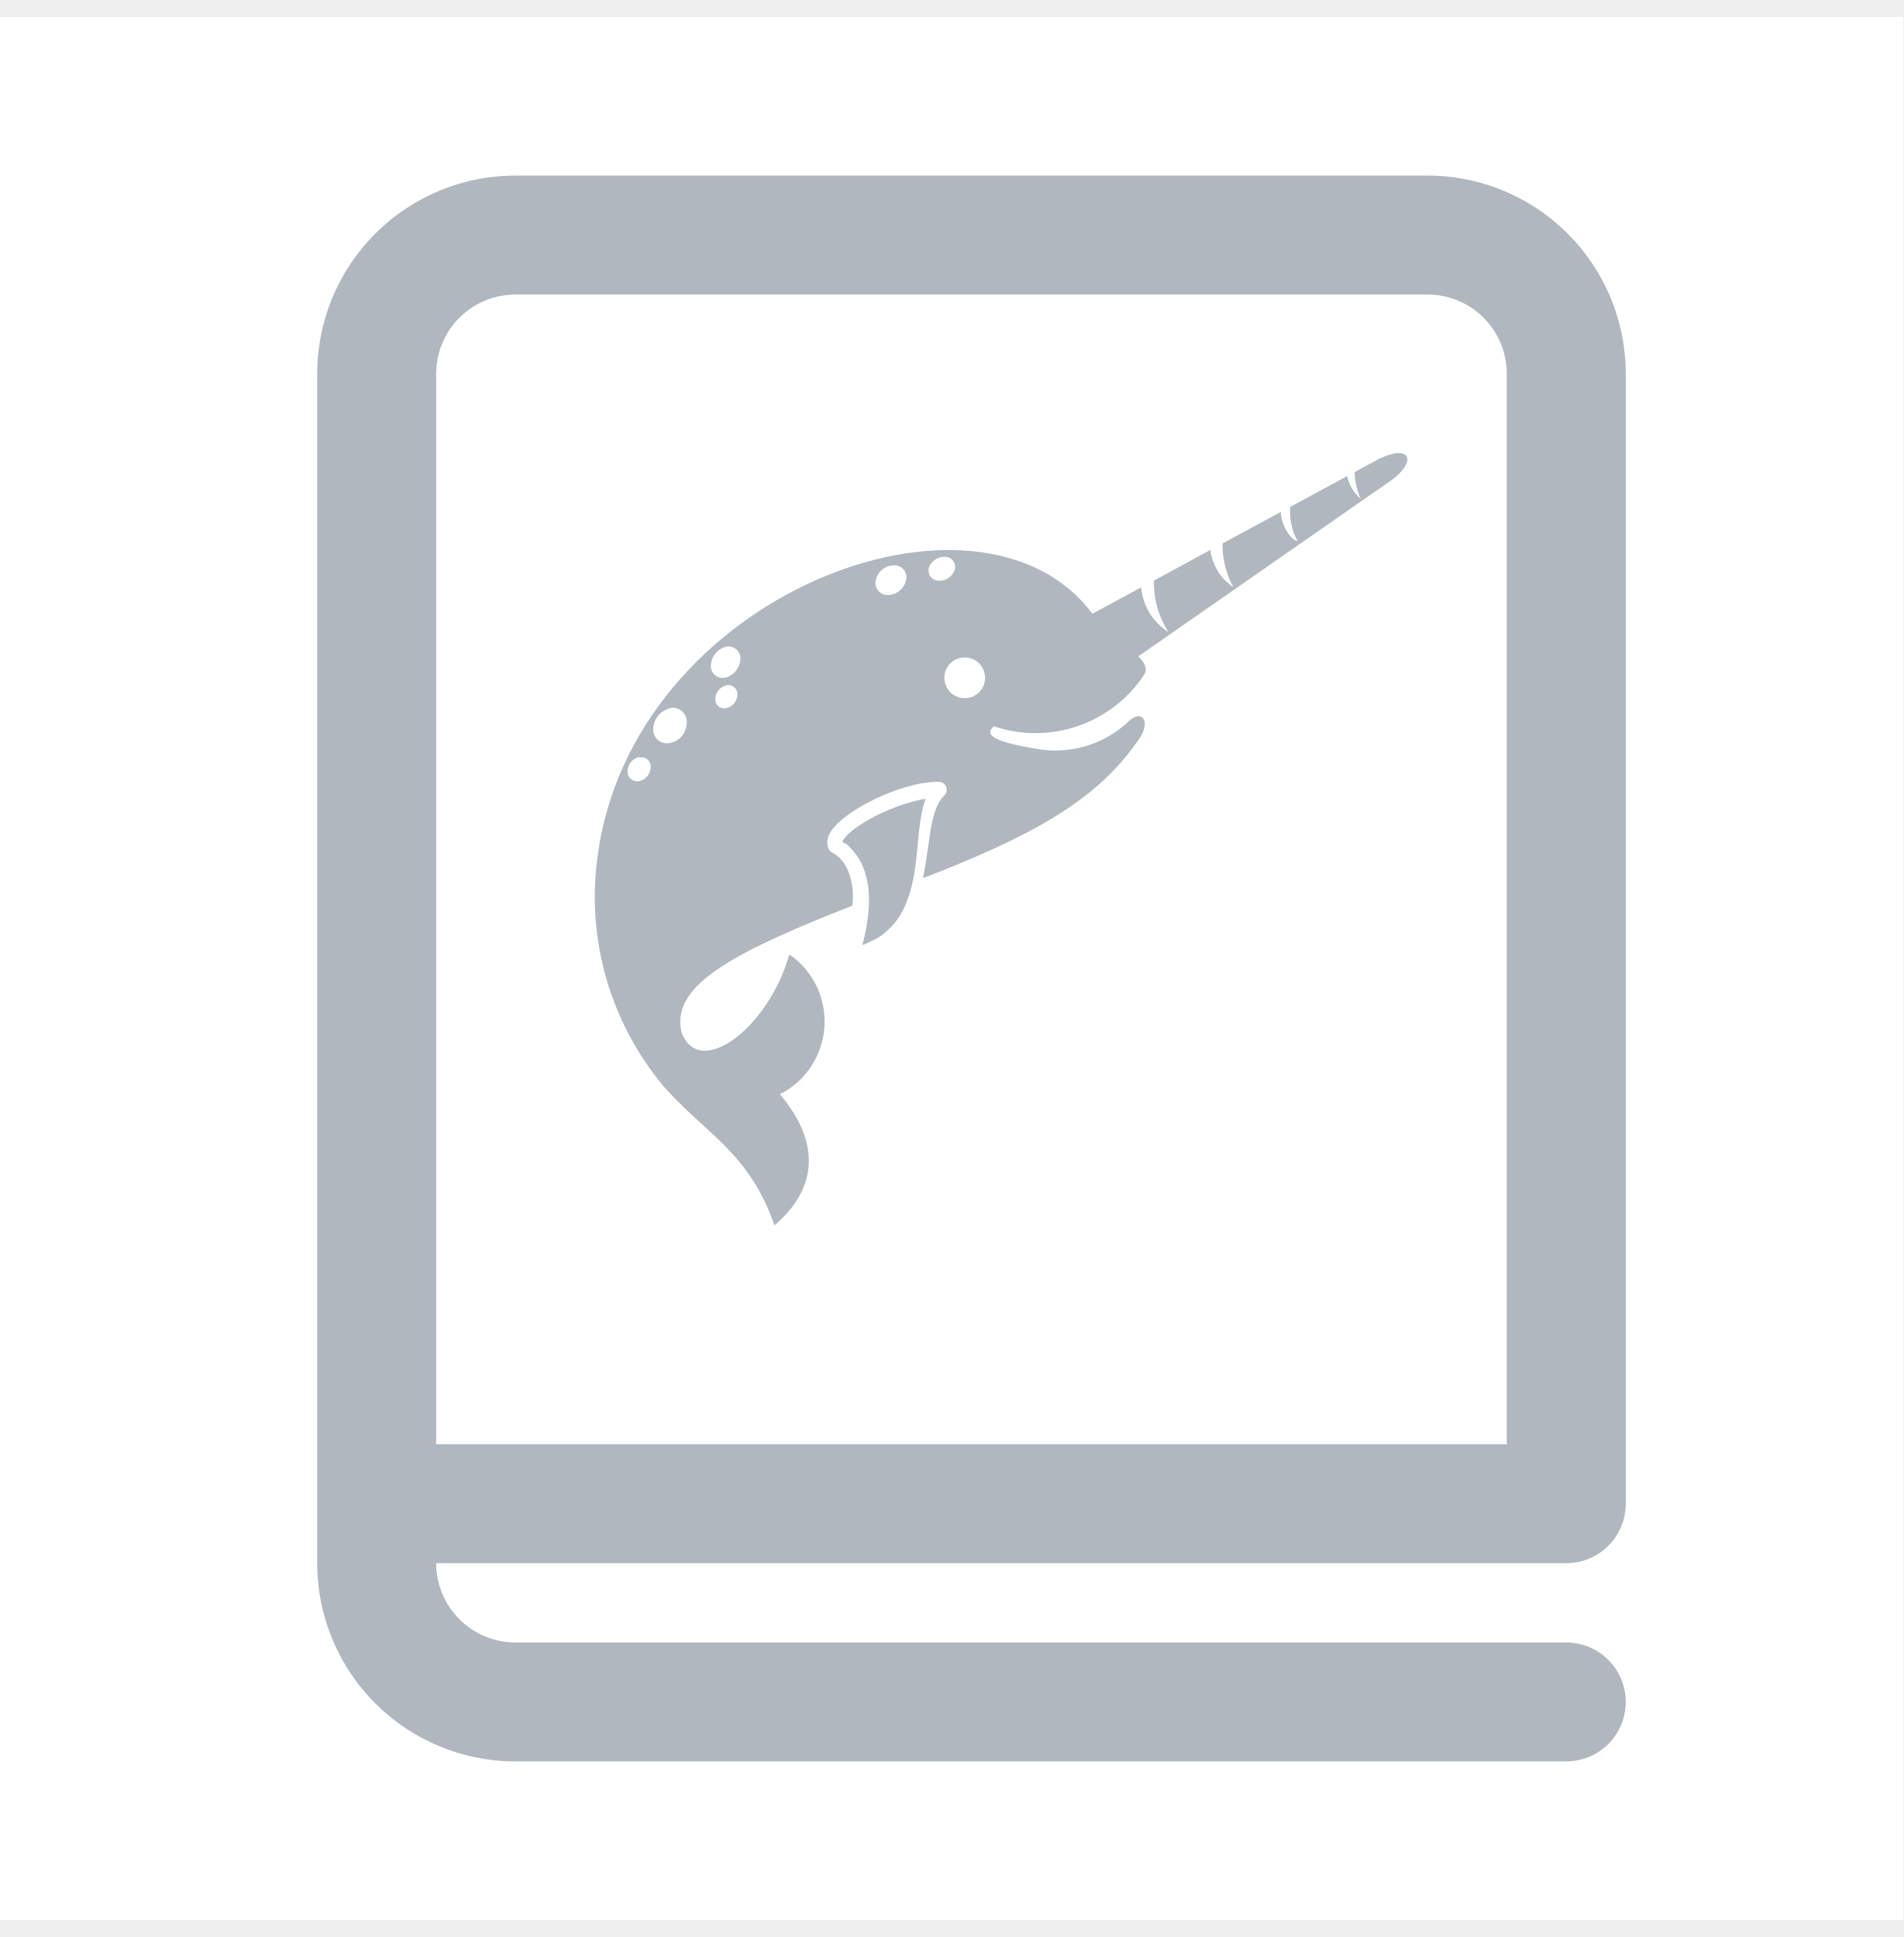
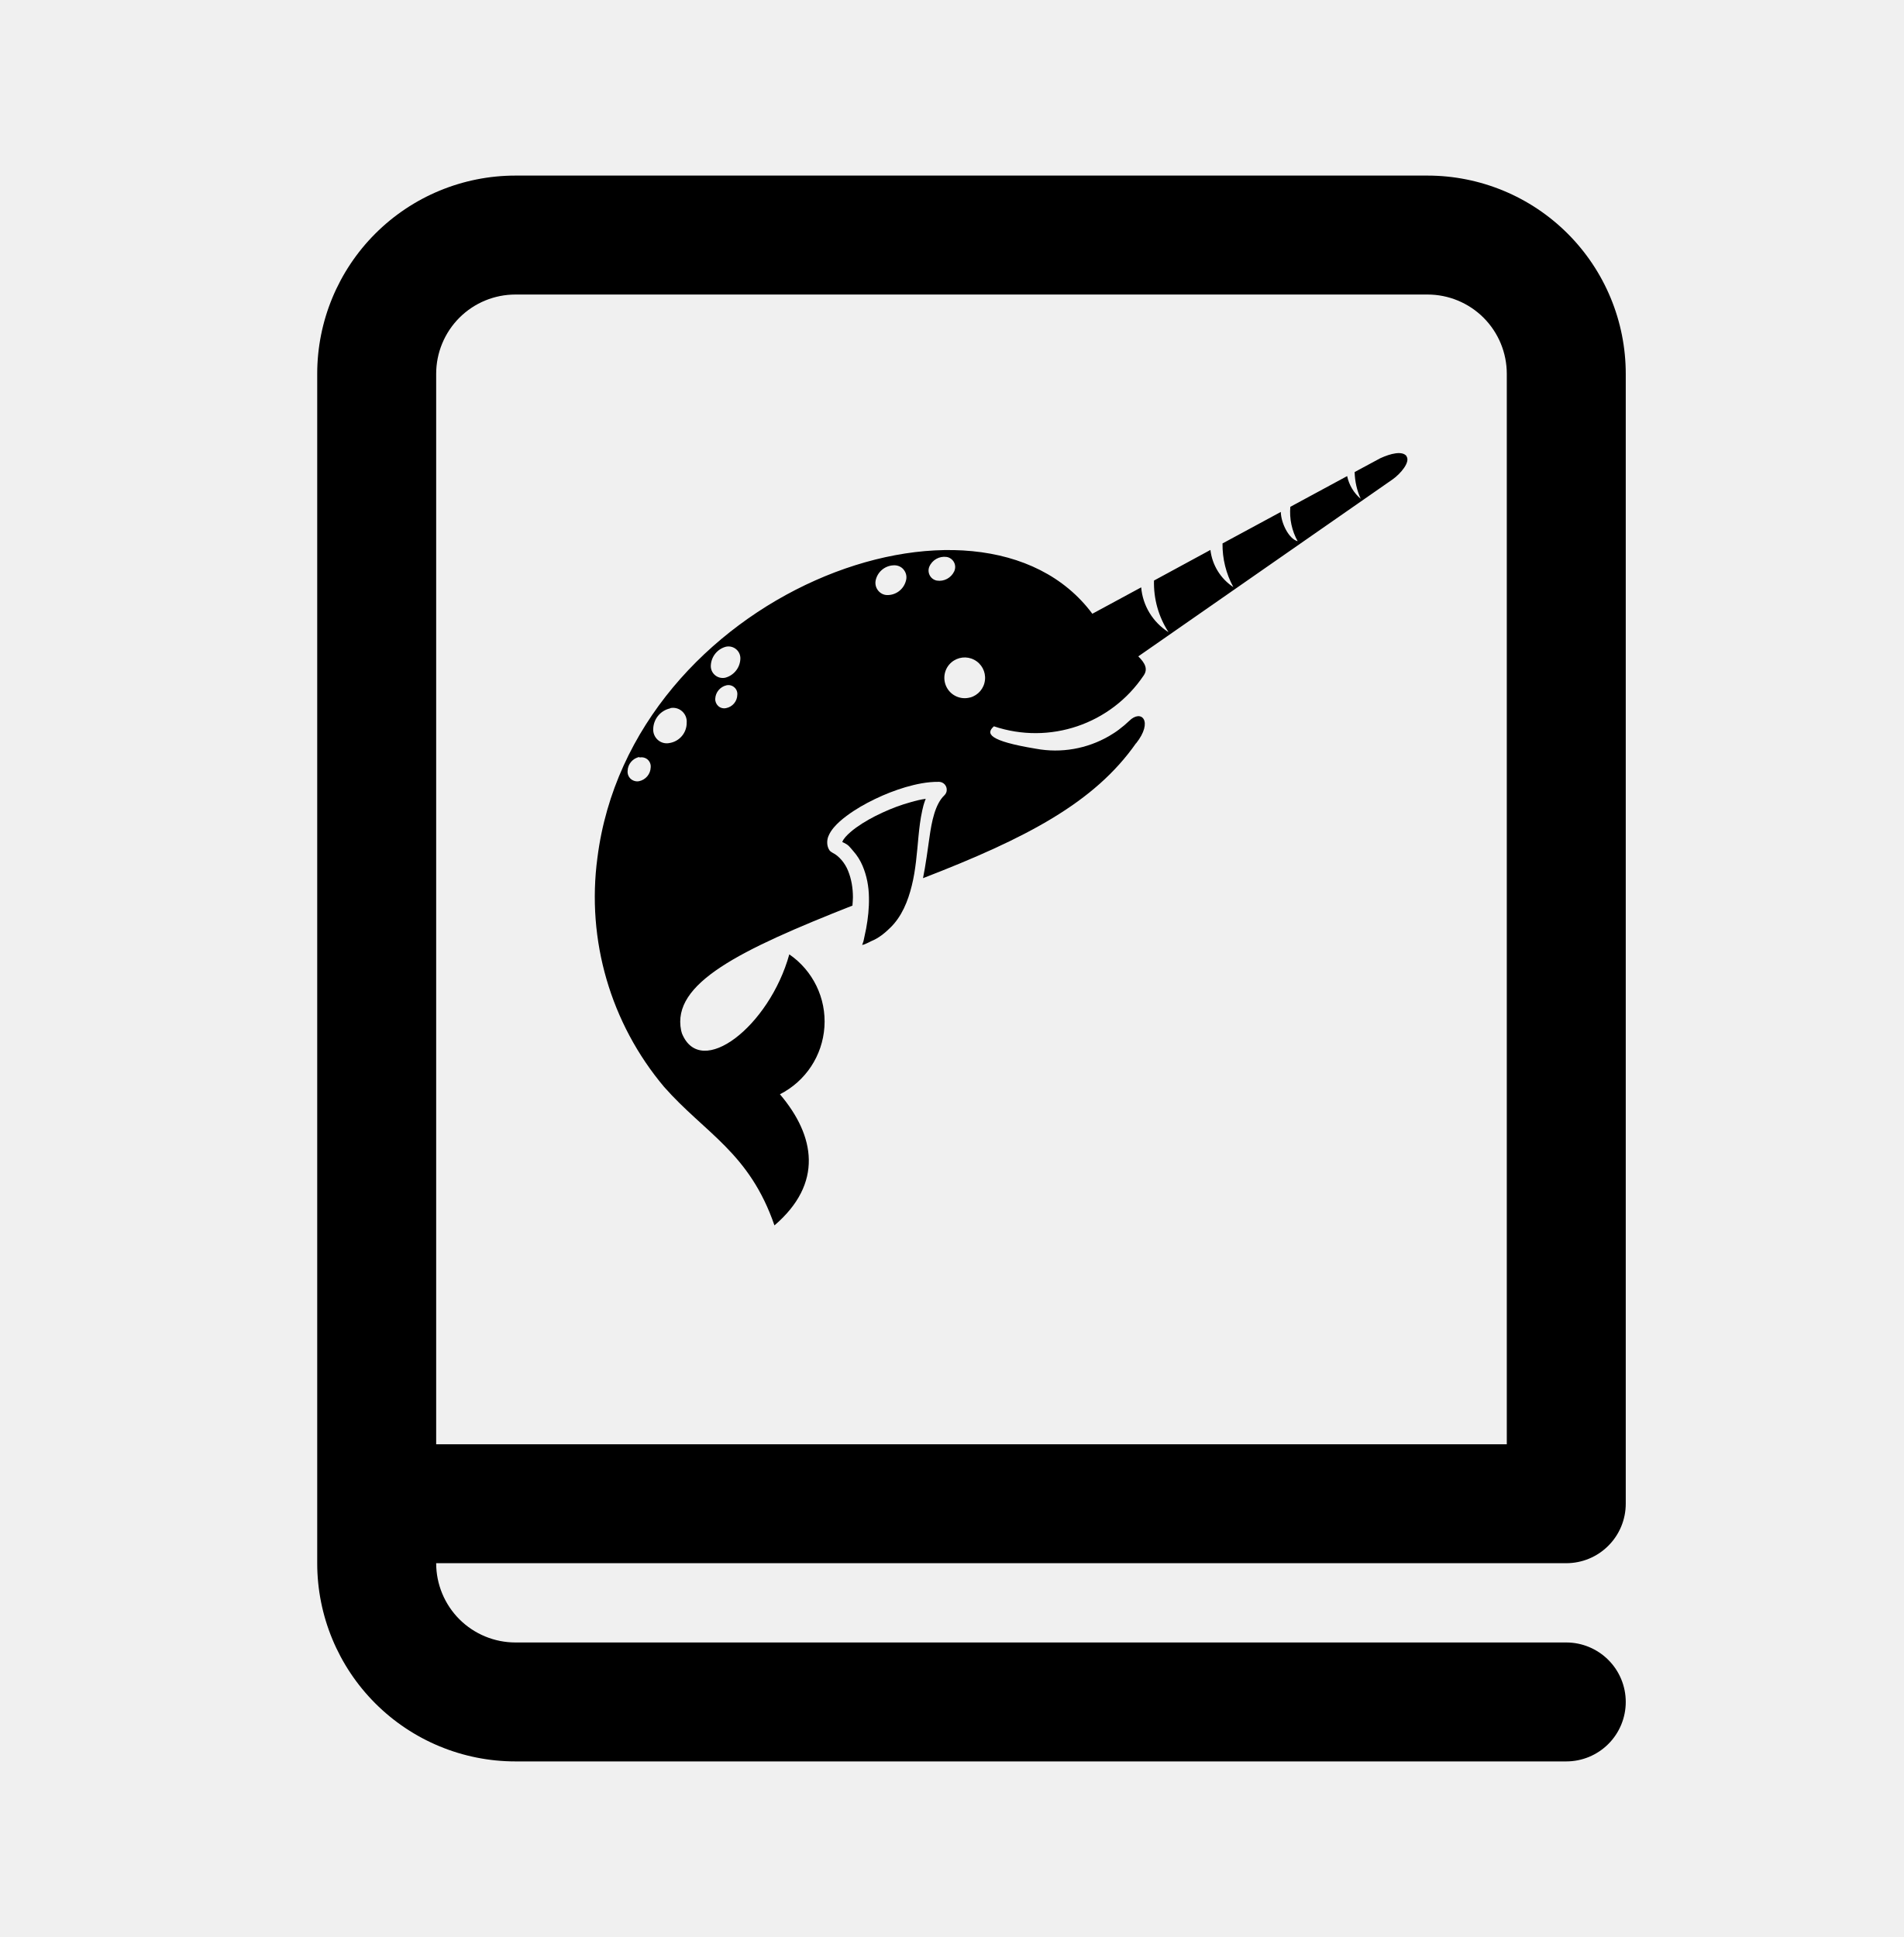
<svg xmlns="http://www.w3.org/2000/svg" id="entities/empty-dremio-catalog" viewBox="0 0 56 57" fill="none">
-   <rect width="56" height="56" transform="translate(0 0.5)" fill="white" />
-   <path d="M9.333 11C9.333 9.453 9.948 7.969 11.042 6.875C12.136 5.781 13.619 5.167 15.166 5.167H42C42.766 5.167 43.524 5.318 44.232 5.611C44.94 5.904 45.583 6.334 46.124 6.875C46.666 7.417 47.096 8.06 47.389 8.768C47.682 9.475 47.833 10.234 47.833 11V44.25C47.833 44.714 47.649 45.159 47.32 45.487C46.992 45.816 46.547 46 46.083 46H12.833C12.833 46.619 13.079 47.212 13.516 47.65C13.954 48.087 14.547 48.333 15.166 48.333H46.083C46.547 48.333 46.992 48.518 47.32 48.846C47.649 49.174 47.833 49.619 47.833 50.083C47.833 50.547 47.649 50.993 47.32 51.321C46.992 51.649 46.547 51.833 46.083 51.833H15.166C13.619 51.833 12.136 51.219 11.042 50.125C9.948 49.031 9.333 47.547 9.333 46V11ZM12.833 42.5H44.333V11C44.333 10.381 44.087 9.788 43.65 9.35C43.212 8.912 42.618 8.667 42 8.667H15.166C14.547 8.667 13.954 8.912 13.516 9.35C13.079 9.788 12.833 10.381 12.833 11V42.5Z" fill="#B0B7BF" />
-   <path d="M41.386 13.425C41.261 13.257 40.913 13.346 40.612 13.484L39.856 13.891C39.863 14.163 39.922 14.43 40.035 14.679C39.831 14.507 39.691 14.271 39.636 14.01L37.964 14.914C37.934 15.266 38.008 15.619 38.18 15.926C37.919 15.861 37.69 15.389 37.684 15.065L35.969 15.992C35.963 16.44 36.073 16.883 36.287 17.276C35.912 17.03 35.666 16.629 35.613 16.183L33.958 17.081H33.953C33.938 17.622 34.087 18.15 34.38 18.602C33.919 18.313 33.622 17.823 33.576 17.284L32.139 18.061C28.837 13.62 18.559 17.49 17.577 25.243C17.252 27.666 17.965 30.113 19.54 31.985C20.741 33.347 22.05 33.917 22.786 36.06C24.227 34.824 23.987 33.425 22.947 32.201C23.703 31.817 24.199 31.066 24.256 30.221C24.314 29.377 23.921 28.564 23.223 28.084C22.637 30.202 20.617 31.772 20.064 30.41C20.055 30.38 20.047 30.353 20.04 30.323C19.758 28.935 21.757 27.961 25.082 26.648V26.633C25.086 26.557 25.095 26.48 25.095 26.406C25.095 26.132 25.05 25.867 24.954 25.63C24.865 25.398 24.677 25.182 24.503 25.099L24.447 25.063C24.428 25.05 24.411 25.033 24.401 25.016C24.316 24.887 24.329 24.715 24.371 24.613C24.413 24.507 24.469 24.429 24.528 24.356C24.645 24.218 24.774 24.11 24.906 24.011C25.171 23.813 25.451 23.654 25.742 23.514C26.03 23.374 26.332 23.257 26.641 23.164C26.953 23.075 27.276 23.003 27.626 23.007H27.634C27.762 23.013 27.861 23.122 27.855 23.249C27.855 23.31 27.825 23.366 27.783 23.406C27.514 23.663 27.412 24.172 27.346 24.647C27.316 24.842 27.291 25.042 27.261 25.239C27.261 25.25 27.257 25.26 27.255 25.273C27.227 25.462 27.195 25.653 27.157 25.842C30.187 24.67 32.199 23.624 33.425 21.87V21.876C33.941 21.227 33.582 20.855 33.221 21.216C33.13 21.303 33.035 21.384 32.935 21.458C32.935 21.458 32.931 21.458 32.931 21.462C32.833 21.537 32.731 21.602 32.625 21.664C31.984 22.033 31.225 22.171 30.48 22.033C29.069 21.8 29.003 21.583 29.243 21.373C30.881 21.925 32.684 21.312 33.648 19.879C33.781 19.688 33.69 19.512 33.491 19.315L40.977 14.104C41.206 13.942 41.505 13.594 41.38 13.425H41.384H41.386ZM18.803 22.988C18.716 23.005 18.625 22.979 18.557 22.92C18.491 22.86 18.457 22.771 18.466 22.682C18.472 22.483 18.617 22.313 18.814 22.275V22.292C18.899 22.273 18.988 22.294 19.054 22.351C19.119 22.409 19.153 22.493 19.145 22.58C19.139 22.78 18.996 22.948 18.803 22.988ZM19.699 21.865C19.576 21.891 19.448 21.857 19.355 21.774C19.262 21.691 19.211 21.57 19.219 21.445C19.23 21.154 19.433 20.908 19.718 20.845V20.838C19.843 20.811 19.972 20.845 20.068 20.93C20.163 21.015 20.214 21.138 20.204 21.265C20.208 21.562 19.994 21.817 19.699 21.865ZM21.362 20.838C21.282 20.855 21.197 20.834 21.135 20.779C21.074 20.724 21.04 20.645 21.044 20.562C21.052 20.372 21.188 20.21 21.375 20.166C21.458 20.149 21.543 20.17 21.606 20.227C21.67 20.282 21.702 20.365 21.693 20.448C21.689 20.639 21.551 20.802 21.362 20.838ZM21.339 19.943C21.229 19.966 21.114 19.937 21.031 19.862C20.946 19.788 20.904 19.678 20.915 19.565C20.934 19.311 21.112 19.096 21.358 19.031C21.468 19.007 21.583 19.037 21.666 19.111C21.751 19.186 21.793 19.296 21.782 19.408C21.763 19.663 21.585 19.877 21.339 19.943ZM26.652 17.098C26.584 17.344 26.361 17.513 26.107 17.511C25.994 17.511 25.89 17.454 25.825 17.363C25.759 17.272 25.74 17.157 25.771 17.049C25.839 16.8 26.066 16.631 26.323 16.635H26.329C26.44 16.639 26.544 16.694 26.605 16.786C26.669 16.877 26.686 16.991 26.652 17.098ZM27.564 17.085C27.475 17.068 27.399 17.013 27.357 16.934C27.314 16.856 27.308 16.76 27.342 16.677C27.427 16.476 27.637 16.359 27.851 16.389C27.944 16.404 28.025 16.463 28.069 16.546C28.114 16.631 28.114 16.728 28.074 16.815C27.982 17.008 27.774 17.119 27.564 17.085ZM28.543 20.524C28.273 20.599 27.987 20.476 27.855 20.229C27.724 19.981 27.779 19.676 27.991 19.493C28.178 19.332 28.443 19.3 28.661 19.415C28.88 19.529 29.007 19.765 28.98 20.011C28.954 20.257 28.78 20.461 28.543 20.526V20.524Z" fill="#B0B7BF" />
-   <path d="M27.236 23.507C27.098 23.524 26.939 23.564 26.797 23.605C26.513 23.683 26.23 23.789 25.959 23.915C25.687 24.04 25.424 24.184 25.189 24.354C25.072 24.439 24.962 24.532 24.877 24.628C24.836 24.674 24.802 24.725 24.788 24.763C24.783 24.77 24.781 24.778 24.781 24.778C24.977 24.863 24.991 24.916 25.108 25.048C25.221 25.175 25.31 25.319 25.375 25.47C25.505 25.773 25.562 26.094 25.566 26.406C25.573 26.718 25.539 27.025 25.484 27.324L25.437 27.547C25.422 27.615 25.405 27.715 25.39 27.74C25.363 27.819 25.367 27.806 25.367 27.808C25.414 27.802 25.537 27.747 25.636 27.694C25.853 27.607 26.033 27.458 26.197 27.297C26.53 26.972 26.714 26.522 26.827 26.06C26.943 25.595 26.977 25.107 27.024 24.61C27.049 24.36 27.077 24.11 27.134 23.851C27.154 23.753 27.181 23.654 27.219 23.552C27.23 23.522 27.224 23.533 27.238 23.503V23.507H27.236Z" fill="#B0B7BF" />
+   <rect width="56" height="56" transform="translate(0 0.5)" fill="none" />
+   <path d="M9.333 11C9.333 9.453 9.948 7.969 11.042 6.875C12.136 5.781 13.619 5.167 15.166 5.167H42C42.766 5.167 43.524 5.318 44.232 5.611C44.94 5.904 45.583 6.334 46.124 6.875C46.666 7.417 47.096 8.06 47.389 8.768C47.682 9.475 47.833 10.234 47.833 11V44.25C47.833 44.714 47.649 45.159 47.32 45.487C46.992 45.816 46.547 46 46.083 46H12.833C12.833 46.619 13.079 47.212 13.516 47.65C13.954 48.087 14.547 48.333 15.166 48.333H46.083C46.547 48.333 46.992 48.518 47.32 48.846C47.649 49.174 47.833 49.619 47.833 50.083C47.833 50.547 47.649 50.993 47.32 51.321C46.992 51.649 46.547 51.833 46.083 51.833H15.166C13.619 51.833 12.136 51.219 11.042 50.125C9.948 49.031 9.333 47.547 9.333 46V11ZM12.833 42.5H44.333V11C44.333 10.381 44.087 9.788 43.65 9.35C43.212 8.912 42.618 8.667 42 8.667H15.166C14.547 8.667 13.954 8.912 13.516 9.35C13.079 9.788 12.833 10.381 12.833 11V42.5Z" fill="currentColor" />
+   <path d="M41.386 13.425C41.261 13.257 40.913 13.346 40.612 13.484L39.856 13.891C39.863 14.163 39.922 14.43 40.035 14.679C39.831 14.507 39.691 14.271 39.636 14.01L37.964 14.914C37.934 15.266 38.008 15.619 38.18 15.926C37.919 15.861 37.69 15.389 37.684 15.065L35.969 15.992C35.963 16.44 36.073 16.883 36.287 17.276C35.912 17.03 35.666 16.629 35.613 16.183L33.958 17.081H33.953C33.938 17.622 34.087 18.15 34.38 18.602C33.919 18.313 33.622 17.823 33.576 17.284L32.139 18.061C28.837 13.62 18.559 17.49 17.577 25.243C17.252 27.666 17.965 30.113 19.54 31.985C20.741 33.347 22.05 33.917 22.786 36.06C24.227 34.824 23.987 33.425 22.947 32.201C23.703 31.817 24.199 31.066 24.256 30.221C24.314 29.377 23.921 28.564 23.223 28.084C22.637 30.202 20.617 31.772 20.064 30.41C20.055 30.38 20.047 30.353 20.04 30.323C19.758 28.935 21.757 27.961 25.082 26.648V26.633C25.086 26.557 25.095 26.48 25.095 26.406C25.095 26.132 25.05 25.867 24.954 25.63C24.865 25.398 24.677 25.182 24.503 25.099L24.447 25.063C24.428 25.05 24.411 25.033 24.401 25.016C24.316 24.887 24.329 24.715 24.371 24.613C24.413 24.507 24.469 24.429 24.528 24.356C24.645 24.218 24.774 24.11 24.906 24.011C25.171 23.813 25.451 23.654 25.742 23.514C26.03 23.374 26.332 23.257 26.641 23.164C26.953 23.075 27.276 23.003 27.626 23.007H27.634C27.762 23.013 27.861 23.122 27.855 23.249C27.855 23.31 27.825 23.366 27.783 23.406C27.514 23.663 27.412 24.172 27.346 24.647C27.316 24.842 27.291 25.042 27.261 25.239C27.261 25.25 27.257 25.26 27.255 25.273C27.227 25.462 27.195 25.653 27.157 25.842C30.187 24.67 32.199 23.624 33.425 21.87V21.876C33.941 21.227 33.582 20.855 33.221 21.216C33.13 21.303 33.035 21.384 32.935 21.458C32.935 21.458 32.931 21.458 32.931 21.462C32.833 21.537 32.731 21.602 32.625 21.664C31.984 22.033 31.225 22.171 30.48 22.033C29.069 21.8 29.003 21.583 29.243 21.373C30.881 21.925 32.684 21.312 33.648 19.879C33.781 19.688 33.69 19.512 33.491 19.315L40.977 14.104C41.206 13.942 41.505 13.594 41.38 13.425H41.384H41.386ZM18.803 22.988C18.716 23.005 18.625 22.979 18.557 22.92C18.491 22.86 18.457 22.771 18.466 22.682C18.472 22.483 18.617 22.313 18.814 22.275V22.292C18.899 22.273 18.988 22.294 19.054 22.351C19.119 22.409 19.153 22.493 19.145 22.58C19.139 22.78 18.996 22.948 18.803 22.988ZM19.699 21.865C19.576 21.891 19.448 21.857 19.355 21.774C19.262 21.691 19.211 21.57 19.219 21.445C19.23 21.154 19.433 20.908 19.718 20.845V20.838C19.843 20.811 19.972 20.845 20.068 20.93C20.163 21.015 20.214 21.138 20.204 21.265C20.208 21.562 19.994 21.817 19.699 21.865ZM21.362 20.838C21.282 20.855 21.197 20.834 21.135 20.779C21.074 20.724 21.04 20.645 21.044 20.562C21.052 20.372 21.188 20.21 21.375 20.166C21.458 20.149 21.543 20.17 21.606 20.227C21.67 20.282 21.702 20.365 21.693 20.448C21.689 20.639 21.551 20.802 21.362 20.838ZM21.339 19.943C21.229 19.966 21.114 19.937 21.031 19.862C20.946 19.788 20.904 19.678 20.915 19.565C20.934 19.311 21.112 19.096 21.358 19.031C21.468 19.007 21.583 19.037 21.666 19.111C21.751 19.186 21.793 19.296 21.782 19.408C21.763 19.663 21.585 19.877 21.339 19.943ZM26.652 17.098C26.584 17.344 26.361 17.513 26.107 17.511C25.994 17.511 25.89 17.454 25.825 17.363C25.759 17.272 25.74 17.157 25.771 17.049C25.839 16.8 26.066 16.631 26.323 16.635H26.329C26.44 16.639 26.544 16.694 26.605 16.786C26.669 16.877 26.686 16.991 26.652 17.098ZM27.564 17.085C27.475 17.068 27.399 17.013 27.357 16.934C27.314 16.856 27.308 16.76 27.342 16.677C27.427 16.476 27.637 16.359 27.851 16.389C27.944 16.404 28.025 16.463 28.069 16.546C28.114 16.631 28.114 16.728 28.074 16.815C27.982 17.008 27.774 17.119 27.564 17.085ZM28.543 20.524C28.273 20.599 27.987 20.476 27.855 20.229C27.724 19.981 27.779 19.676 27.991 19.493C28.178 19.332 28.443 19.3 28.661 19.415C28.88 19.529 29.007 19.765 28.98 20.011C28.954 20.257 28.78 20.461 28.543 20.526V20.524Z" fill="currentColor" />
+   <path d="M27.236 23.507C27.098 23.524 26.939 23.564 26.797 23.605C26.513 23.683 26.23 23.789 25.959 23.915C25.687 24.04 25.424 24.184 25.189 24.354C25.072 24.439 24.962 24.532 24.877 24.628C24.836 24.674 24.802 24.725 24.788 24.763C24.783 24.77 24.781 24.778 24.781 24.778C24.977 24.863 24.991 24.916 25.108 25.048C25.221 25.175 25.31 25.319 25.375 25.47C25.505 25.773 25.562 26.094 25.566 26.406C25.573 26.718 25.539 27.025 25.484 27.324L25.437 27.547C25.422 27.615 25.405 27.715 25.39 27.74C25.363 27.819 25.367 27.806 25.367 27.808C25.414 27.802 25.537 27.747 25.636 27.694C25.853 27.607 26.033 27.458 26.197 27.297C26.53 26.972 26.714 26.522 26.827 26.06C26.943 25.595 26.977 25.107 27.024 24.61C27.049 24.36 27.077 24.11 27.134 23.851C27.154 23.753 27.181 23.654 27.219 23.552C27.23 23.522 27.224 23.533 27.238 23.503V23.507H27.236Z" fill="currentColor" />
</svg>
